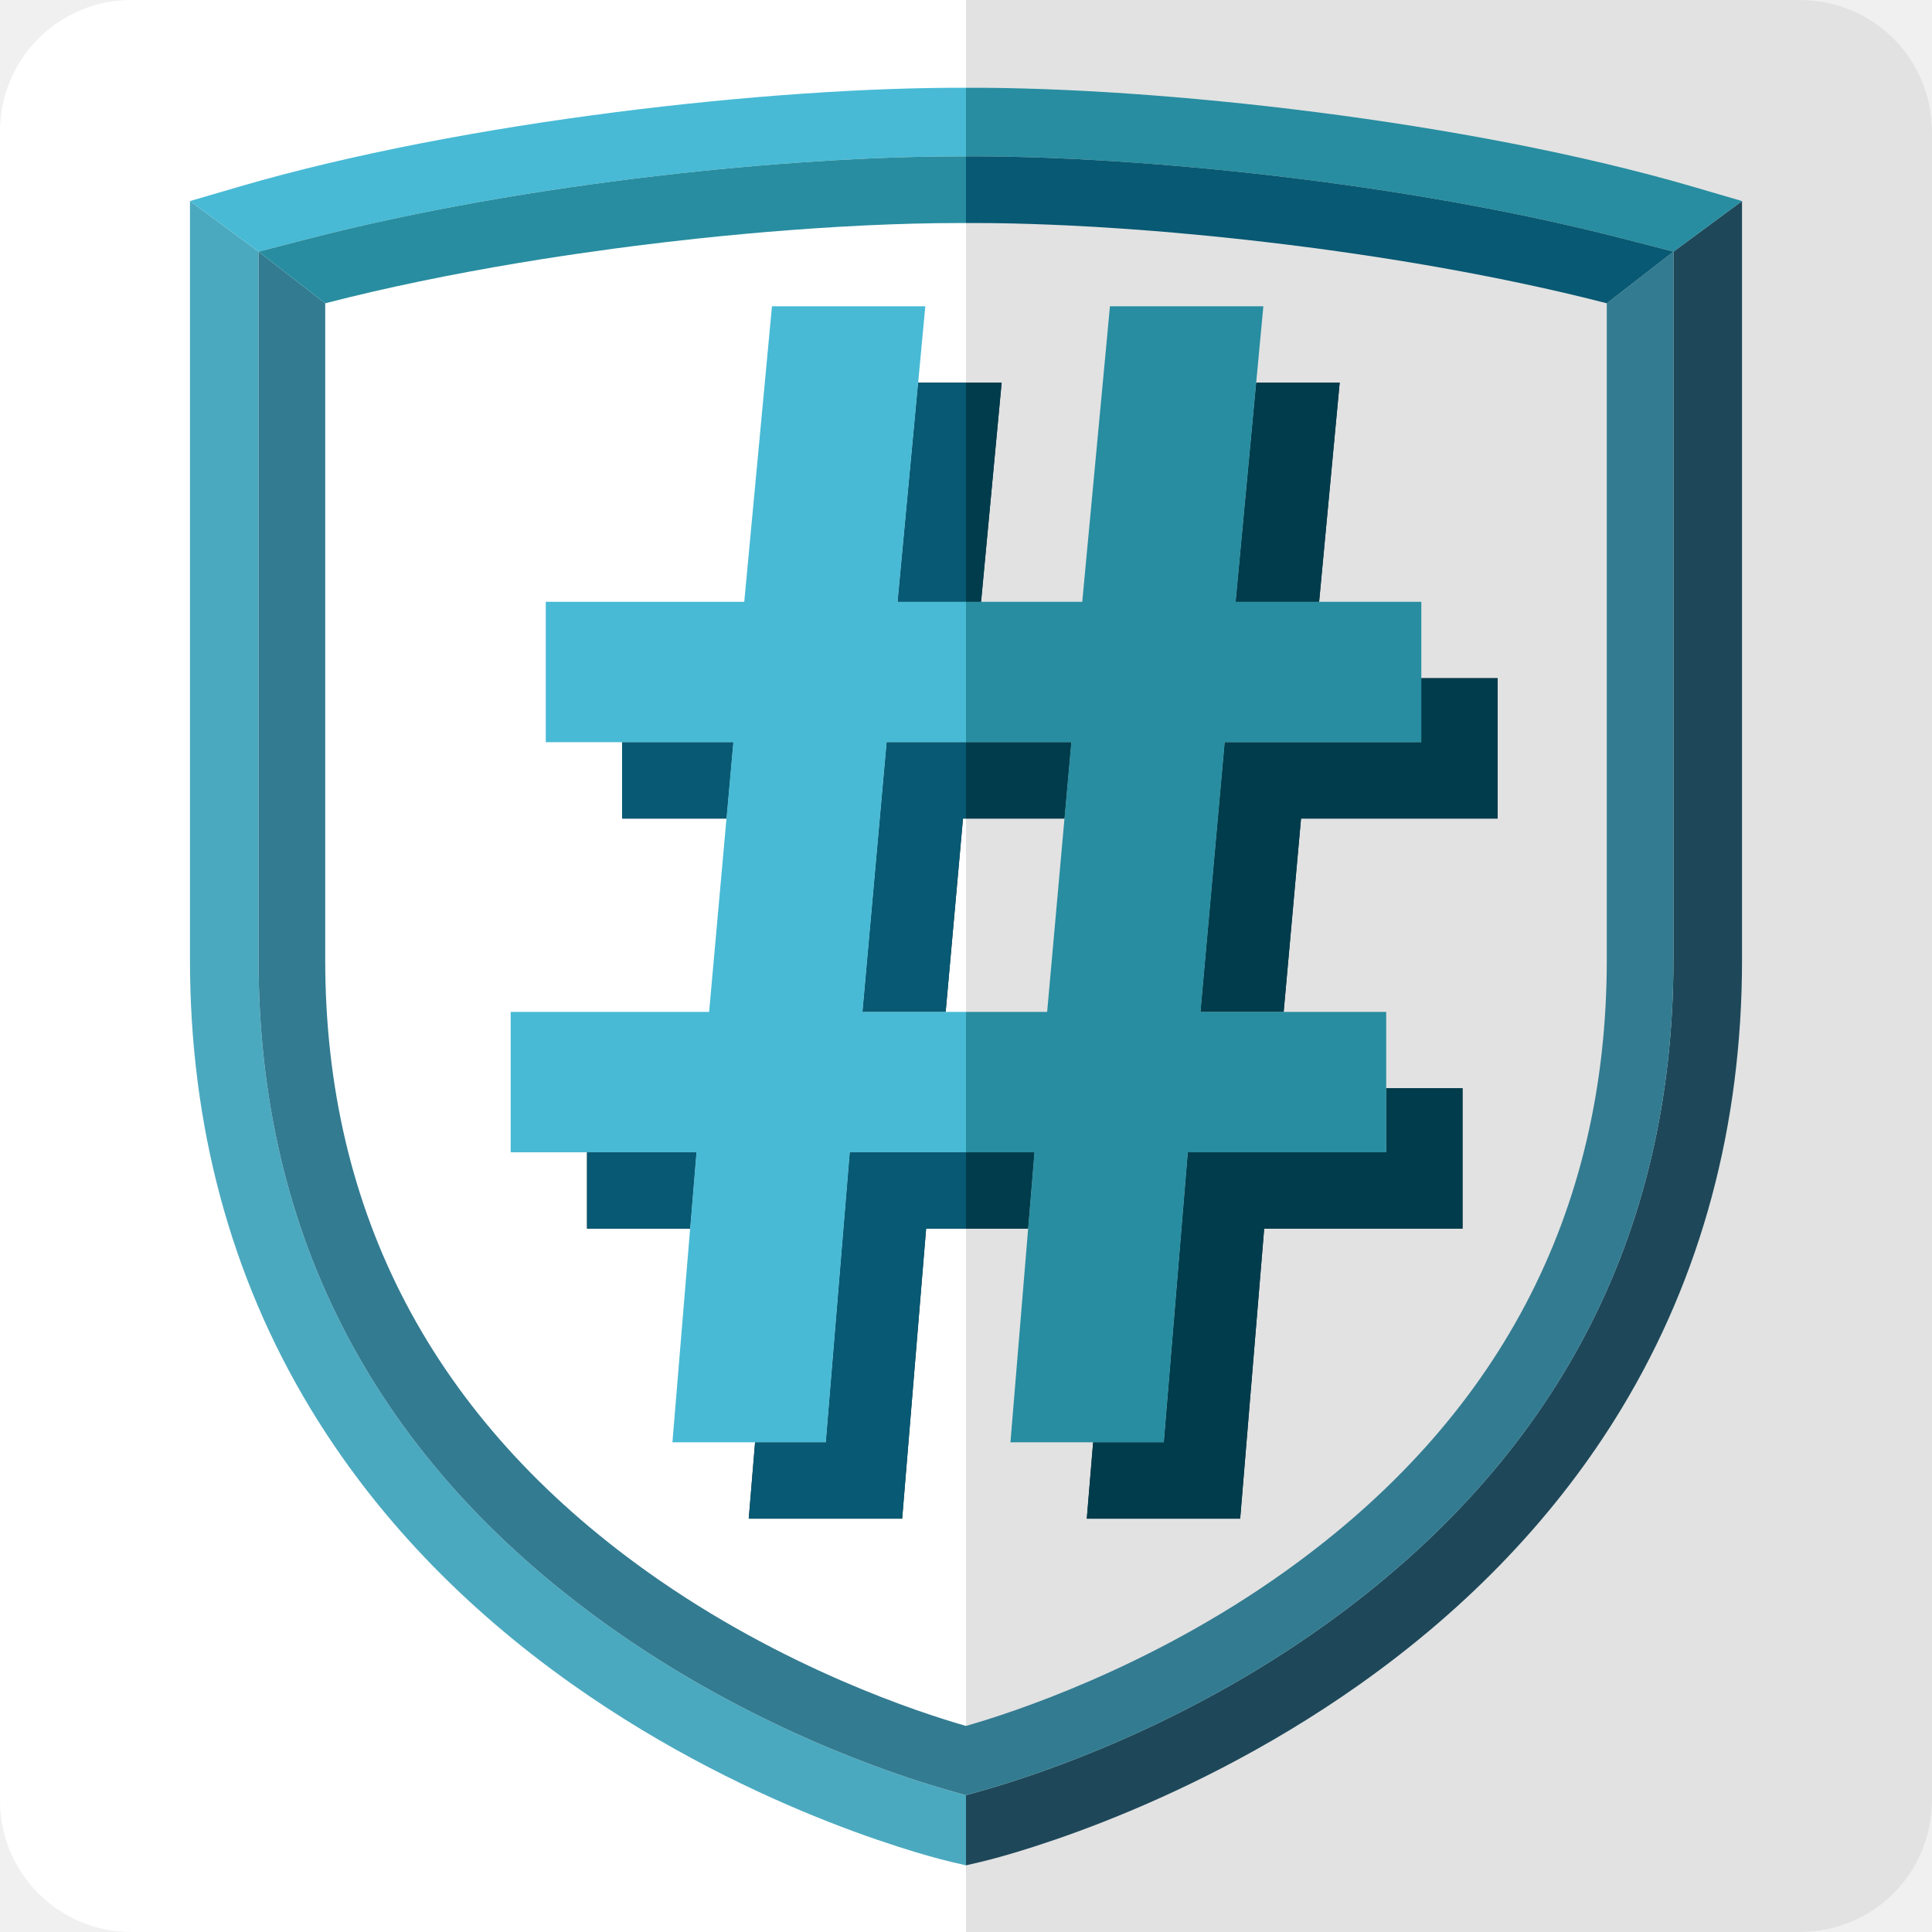
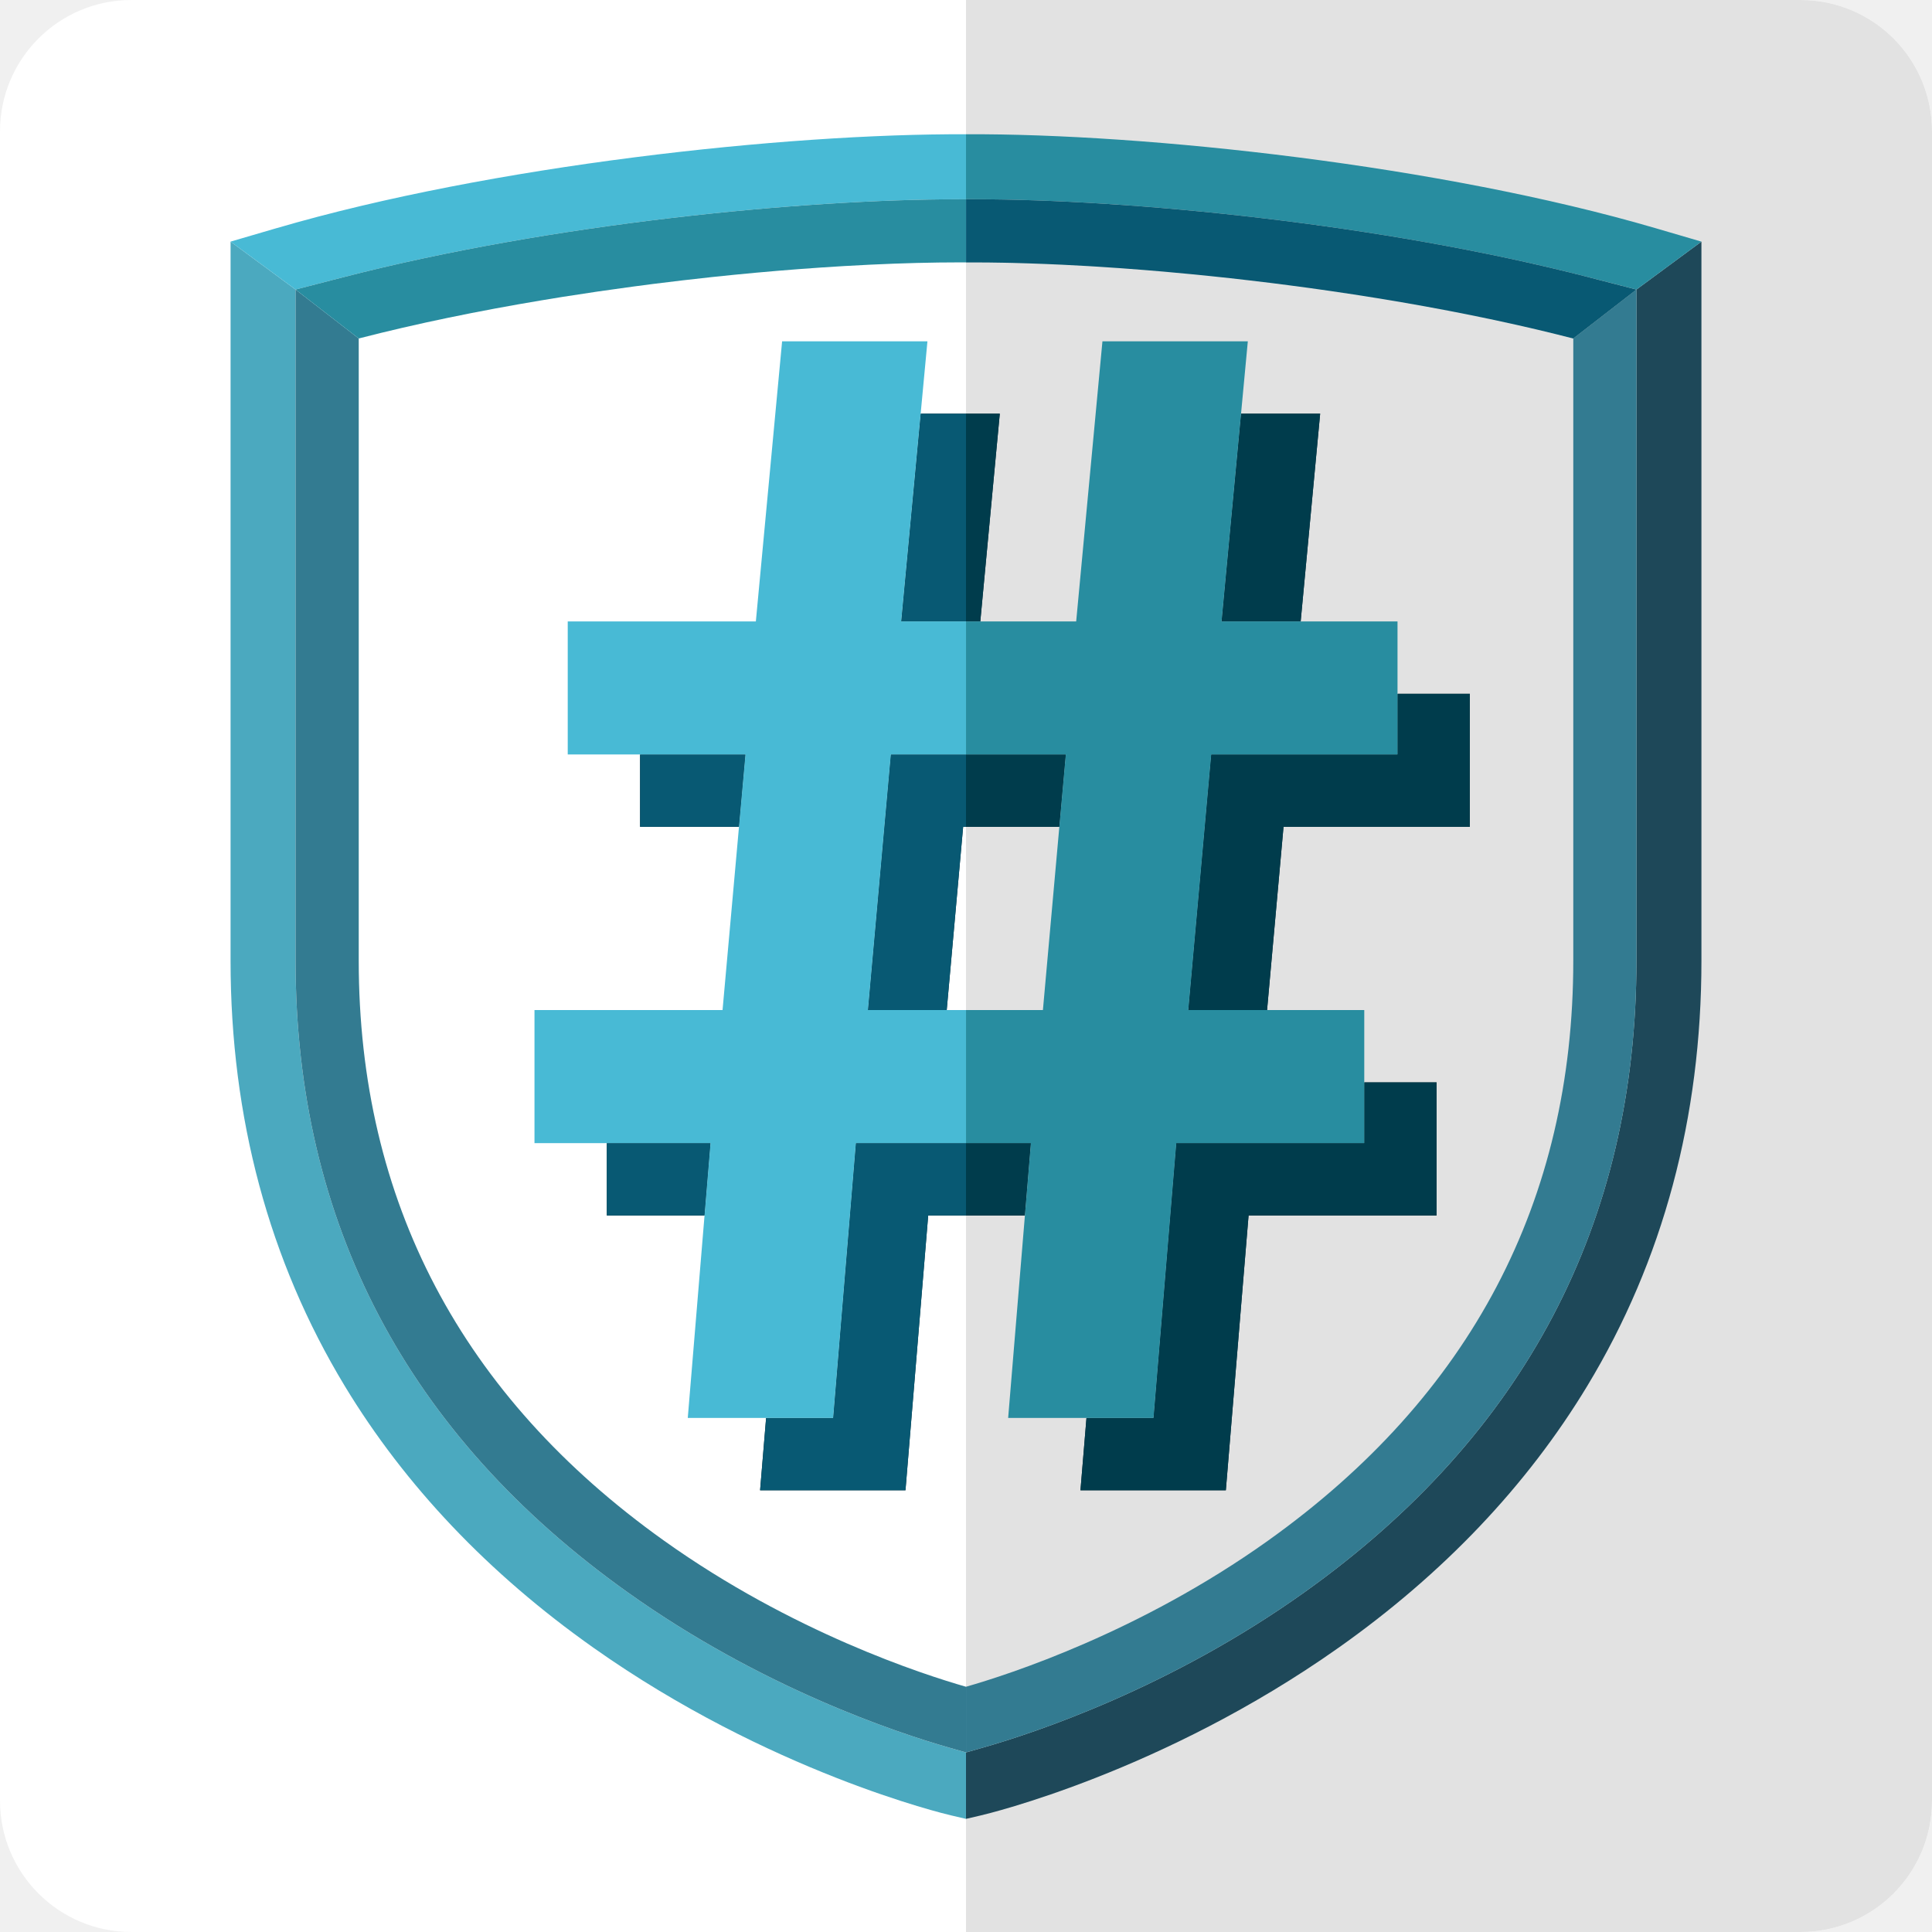
<svg xmlns="http://www.w3.org/2000/svg" id="Ebene_2" data-name="Ebene 2" viewBox="0 0 1000 1000">
  <defs>
    <style>
      .cls-1 {
        fill: #288da0;
      }

      .cls-2 {
        fill: #4ba9bf;
      }

      .cls-3 {
        fill: #1e4859;
      }

      .cls-4 {
        fill: #fff;
      }

      .cls-5 {
        fill: #085973;
      }

      .cls-6 {
        fill: #48bad5;
      }

      .cls-7 {
        fill: #003c4c;
      }

      .cls-8 {
        fill: #e2e2e2;
      }

      .cls-9 {
        fill: #112b33;
      }

      .cls-10 {
        fill: #337b91;
      }
    </style>
  </defs>
  <g id="hintergrund">
    <rect id="background" class="cls-4" width="1000" height="1000" rx="68" ry="68" />
    <path class="cls-8" d="M932,0h-432v1000h432c37.56,0,68-30.44,68-68V68c0-37.56-30.44-68-68-68Z" />
  </g>
  <g id="logo_v3">
    <g>
-       <path class="cls-3" d="M866.17,130.25v366.52c0,143.06-60.96,259.09-181.18,344.86-73.35,52.34-147.18,76.8-175.52,84.89l-9.47,2.7v36.28l7.94-1.85c4.02-.93,99.44-23.7,195.59-91.65,57.19-40.41,102.87-88.51,135.8-142.96,41.36-68.42,62.34-146.57,62.34-232.27V104.07l-35.5,26.18Z" />
-       <path class="cls-10" d="M831.67,156.98v339.79c0,131.27-56.09,237.85-166.71,316.77-70.12,50.03-141.55,73.12-164.96,79.8v35.88l9.47-2.7c28.34-8.09,102.17-32.55,175.52-84.89,120.22-85.77,181.18-201.8,181.18-344.86V130.25l-34.5,26.73ZM831.67,156.98v339.79c0,131.27-56.09,237.85-166.71,316.77-70.12,50.03-141.55,73.12-164.96,79.8v35.88l9.47-2.7c28.34-8.09,102.17-32.55,175.52-84.89,120.22-85.77,181.18-201.8,181.18-344.86V130.25l-34.5,26.73ZM831.67,156.98v339.79c0,131.27-56.09,237.85-166.71,316.77-70.12,50.03-141.55,73.12-164.96,79.8v35.88l9.47-2.7c28.34-8.09,102.17-32.55,175.52-84.89,120.22-85.77,181.18-201.8,181.18-344.86V130.25l-34.5,26.73Z" />
-       <path class="cls-1" d="M876.5,96.71c-117.1-34.26-277.96-51.73-376.5-51.27v35.5h.01c1.3,0,2.61-.01,3.95-.01,85.24.01,222.29,13.19,336.33,42.64l25.88,6.68,35.5-26.18-25.17-7.36Z" />
-       <path class="cls-5" d="M840.29,123.57c-114.04-29.45-251.09-42.63-336.33-42.64-1.34,0-2.65.01-3.95.01h-.01v34.5h.17c1.26,0,2.51-.01,3.79-.01,2.73,0,5.5.01,8.32.04,2.76.03,5.56.07,8.4.13,1.51.02,3.03.06,4.56.09,2.85.07,5.73.15,8.66.25,3.11.09,6.27.21,9.47.34,2.95.12,5.94.25,8.96.39.14.01.29.01.45.02,4.56.22,9.2.47,13.91.74,1.82.11,3.65.22,5.49.34,8.1.51,16.39,1.1,24.82,1.77,3.57.29,7.16.59,10.78.9,4.87.43,9.78.88,14.73,1.36,7.2.7,14.48,1.45,21.81,2.25,3.39.38,6.8.76,10.21,1.17,4.01.46,8.05.95,12.09,1.45,3.16.39,6.32.79,9.5,1.21,3.87.5,7.75,1.02,11.63,1.55,3.64.5,7.29,1.02,10.95,1.55,34.69,5.02,69.49,11.24,102.41,18.64,3.47.77,6.91,1.57,10.33,2.37,6.84,1.61,13.59,3.28,20.23,4.99l34.5-26.73-25.88-6.68ZM840.29,123.57c-114.04-29.45-251.09-42.63-336.33-42.64-1.34,0-2.65.01-3.95.01h-.01v34.5h.17c1.26,0,2.51-.01,3.79-.01,2.73,0,5.5.01,8.32.04,2.76.03,5.56.07,8.4.13,1.51.02,3.03.06,4.56.09,2.85.07,5.73.15,8.66.25,3.11.09,6.27.21,9.47.34,2.95.12,5.94.25,8.96.39.14.01.29.01.45.02,4.56.22,9.2.47,13.91.74,1.82.11,3.65.22,5.49.34,8.1.51,16.39,1.1,24.82,1.77,3.57.29,7.16.59,10.78.9,4.87.43,9.78.88,14.73,1.36,7.2.7,14.48,1.45,21.81,2.25,3.39.38,6.8.76,10.21,1.17,4.01.46,8.05.95,12.09,1.45,3.16.39,6.32.79,9.5,1.21,3.87.5,7.75,1.02,11.63,1.55,3.64.5,7.29,1.02,10.95,1.55,34.69,5.02,69.49,11.24,102.41,18.64,3.47.77,6.91,1.57,10.33,2.37,6.84,1.61,13.59,3.28,20.23,4.99l34.5-26.73-25.88-6.68ZM840.29,123.57c-114.04-29.45-251.09-42.63-336.33-42.64-1.34,0-2.65.01-3.95.01h-.01v34.5h.17c1.26,0,2.51-.01,3.79-.01,2.73,0,5.5.01,8.32.04,2.76.03,5.56.07,8.4.13,1.51.02,3.03.06,4.56.09,2.85.07,5.73.15,8.66.25,3.11.09,6.27.21,9.47.34,2.95.12,5.94.25,8.96.39.14.01.29.01.45.02,4.56.22,9.2.47,13.91.74,1.82.11,3.65.22,5.49.34,8.1.51,16.39,1.1,24.82,1.77,3.57.29,7.16.59,10.78.9,4.87.43,9.78.88,14.73,1.36,7.2.7,14.48,1.45,21.81,2.25,3.39.38,6.8.76,10.21,1.17,4.01.46,8.05.95,12.09,1.45,3.16.39,6.32.79,9.5,1.21,3.87.5,7.75,1.02,11.63,1.55,3.64.5,7.29,1.02,10.95,1.55,34.69,5.02,69.49,11.24,102.41,18.64,3.47.77,6.91,1.57,10.33,2.37,6.84,1.61,13.59,3.28,20.23,4.99l34.5-26.73-25.88-6.68Z" />
-       <path class="cls-2" d="M490.53,926.52c-28.34-8.09-102.18-32.56-175.52-84.89-120.22-85.77-181.18-201.8-181.18-344.86V130.25l-35.5-26.18v392.7c0,85.7,20.98,163.85,62.34,232.27,32.93,54.45,78.61,102.55,135.8,142.96,96.15,67.95,191.57,90.72,195.59,91.65l7.94,1.85v-36.28l-9.47-2.7Z" />
-       <path class="cls-10" d="M335.04,813.54c-110.62-78.92-166.71-185.5-166.71-316.77V156.98l-34.5-26.73v366.52c0,143.06,60.96,259.09,181.18,344.86,73.34,52.33,147.18,76.8,175.52,84.89l9.47,2.7v-35.88c-23.46-6.7-94.86-29.79-164.96-79.8ZM335.04,813.54c-110.62-78.92-166.71-185.5-166.71-316.77V156.98l-34.5-26.73v366.52c0,143.06,60.96,259.09,181.18,344.86,73.34,52.33,147.18,76.8,175.52,84.89l9.47,2.7v-35.88c-23.46-6.7-94.86-29.79-164.96-79.8ZM335.04,813.54c-110.62-78.92-166.71-185.5-166.71-316.77V156.98l-34.5-26.73v366.52c0,143.06,60.96,259.09,181.18,344.86,73.34,52.33,147.18,76.8,175.52,84.89l9.47,2.7v-35.88c-23.46-6.7-94.86-29.79-164.96-79.8Z" />
-       <path class="cls-6" d="M123.5,96.71l-25.17,7.36,35.5,26.18,25.88-6.68c114.05-29.45,251.23-42.63,336.6-42.63h3.69v-35.5c-98.5-.45-259.4,17.01-376.5,51.27Z" />
-       <path class="cls-1" d="M496.31,80.94c-85.37,0-222.55,13.18-336.6,42.63l-25.88,6.68,34.5,26.73c31.56-8.15,65.65-15.13,100.25-20.9,3.64-.61,7.29-1.21,10.94-1.79,12.78-2.03,25.6-3.9,38.36-5.61,3.65-.49,7.29-.97,10.92-1.43,5.45-.69,10.89-1.35,16.3-1.98,5.4-.63,10.79-1.23,16.14-1.81,16.06-1.71,31.84-3.15,47.11-4.32,8.48-.64,16.81-1.21,24.94-1.69,4.88-.28,9.7-.54,14.43-.77,17.36-.82,33.69-1.24,48.59-1.24h3.69v-34.5h-3.69ZM496.31,80.94c-85.37,0-222.55,13.18-336.6,42.63l-25.88,6.68,34.5,26.73c31.56-8.15,65.65-15.13,100.25-20.9,3.64-.61,7.29-1.21,10.94-1.79,12.78-2.03,25.6-3.9,38.36-5.61,3.65-.49,7.29-.97,10.92-1.43,5.45-.69,10.89-1.35,16.3-1.98,5.4-.63,10.79-1.23,16.14-1.81,16.06-1.71,31.84-3.15,47.11-4.32,8.48-.64,16.81-1.21,24.94-1.69,4.88-.28,9.7-.54,14.43-.77,17.36-.82,33.69-1.24,48.59-1.24h3.69v-34.5h-3.69ZM496.31,80.94c-85.37,0-222.55,13.18-336.6,42.63l-25.88,6.68,34.5,26.73c31.56-8.15,65.65-15.13,100.25-20.9,3.64-.61,7.29-1.21,10.94-1.79,12.78-2.03,25.6-3.9,38.36-5.61,3.65-.49,7.29-.97,10.92-1.43,5.45-.69,10.89-1.35,16.3-1.98,5.4-.63,10.79-1.23,16.14-1.81,16.06-1.71,31.84-3.15,47.11-4.32,8.48-.64,16.81-1.21,24.94-1.69,4.88-.28,9.7-.54,14.43-.77,17.36-.82,33.69-1.24,48.59-1.24h3.69v-34.5h-3.69Z" />
+       <path class="cls-3" d="M847.02,149.87v347.35c0,135.58-57.77,245.54-171.71,326.83-69.51,49.6-139.48,72.78-166.34,80.45l-8.97,2.56v34.38l7.52-1.75c3.81-.88,94.24-22.46,185.36-86.86,54.2-38.3,97.49-83.88,128.7-135.48,39.2-64.84,59.08-138.91,59.08-220.12V125.06l-33.64,24.81Z" />
+       <path class="cls-10" d="M814.33,175.2v322.02c0,124.41-53.16,225.41-157.99,300.21-66.45,47.41-134.15,69.3-156.33,75.63v34l8.97-2.56c26.86-7.67,96.83-30.85,166.34-80.45,113.93-81.29,171.71-191.25,171.71-326.83V149.87l-32.7,25.33ZM814.33,175.2v322.02c0,124.41-53.16,225.41-157.99,300.21-66.45,47.41-134.15,69.3-156.33,75.63v34l8.97-2.56c26.86-7.67,96.83-30.85,166.34-80.45,113.93-81.29,171.71-191.25,171.71-326.83V149.87l-32.7,25.33ZM814.33,175.2v322.02c0,124.41-53.16,225.41-157.99,300.21-66.45,47.41-134.15,69.3-156.33,75.63v34l8.97-2.56c26.86-7.67,96.83-30.85,166.34-80.45,113.93-81.29,171.71-191.25,171.71-326.83V149.87l-32.7,25.33Z" />
+       <path class="cls-1" d="M856.81,118.08c-110.98-32.47-263.43-49.03-356.81-48.59v33.64h0c1.23,0,2.47,0,3.74,0,80.78,0,210.67,12.5,318.74,40.41l24.53,6.33,33.64-24.81-23.85-6.98Z" />
+       <path class="cls-5" d="M822.5,143.54c-108.08-27.91-237.96-40.4-318.74-40.41-1.27,0-2.51,0-3.74,0h0v32.7h.16c1.19,0,2.38,0,3.59,0,2.59,0,5.21,0,7.88.04,2.62.03,5.27.07,7.96.12,1.43.02,2.87.06,4.32.09,2.7.07,5.43.14,8.21.24,2.95.09,5.94.2,8.97.32,2.8.11,5.63.24,8.49.37.13,0,.27,0,.43.02,4.32.21,8.72.45,13.18.7,1.72.1,3.46.21,5.2.32,7.68.48,15.53,1.04,23.52,1.68,3.38.27,6.79.56,10.22.85,4.62.41,9.27.83,13.96,1.29,6.82.66,13.72,1.37,20.67,2.13,3.21.36,6.44.72,9.68,1.11,3.8.44,7.63.9,11.46,1.37,2.99.37,5.99.75,9,1.15,3.67.47,7.34.97,11.02,1.47,3.45.47,6.91.97,10.38,1.47,32.88,4.76,65.86,10.65,97.05,17.67,3.29.73,6.55,1.49,9.79,2.25,6.48,1.53,12.88,3.11,19.17,4.73l32.7-25.33-24.53-6.33ZM822.5,143.54c-108.08-27.91-237.96-40.4-318.74-40.41-1.27,0-2.51,0-3.74,0h0v32.7h.16c1.19,0,2.38,0,3.59,0,2.59,0,5.21,0,7.88.04,2.62.03,5.27.07,7.96.12,1.43.02,2.87.06,4.32.09,2.7.07,5.43.14,8.21.24,2.95.09,5.94.2,8.97.32,2.8.11,5.63.24,8.49.37.13,0,.27,0,.43.02,4.32.21,8.72.45,13.18.7,1.72.1,3.46.21,5.2.32,7.68.48,15.53,1.04,23.52,1.68,3.38.27,6.79.56,10.22.85,4.62.41,9.27.83,13.96,1.29,6.82.66,13.72,1.37,20.67,2.13,3.21.36,6.44.72,9.68,1.11,3.8.44,7.63.9,11.46,1.37,2.99.37,5.99.75,9,1.15,3.67.47,7.34.97,11.02,1.47,3.45.47,6.91.97,10.38,1.47,32.88,4.76,65.86,10.65,97.05,17.67,3.29.73,6.55,1.49,9.79,2.25,6.48,1.53,12.88,3.11,19.17,4.73l32.7-25.33-24.53-6.33ZM822.5,143.54c-108.08-27.91-237.96-40.4-318.74-40.41-1.27,0-2.51,0-3.74,0h0v32.7h.16c1.19,0,2.38,0,3.59,0,2.59,0,5.21,0,7.88.04,2.62.03,5.27.07,7.96.12,1.43.02,2.87.06,4.32.09,2.7.07,5.43.14,8.21.24,2.95.09,5.94.2,8.97.32,2.8.11,5.63.24,8.49.37.13,0,.27,0,.43.02,4.32.21,8.72.45,13.18.7,1.72.1,3.46.21,5.2.32,7.68.48,15.53,1.04,23.52,1.68,3.38.27,6.79.56,10.22.85,4.62.41,9.27.83,13.96,1.29,6.82.66,13.72,1.37,20.67,2.13,3.21.36,6.44.72,9.68,1.11,3.8.44,7.63.9,11.46,1.37,2.99.37,5.99.75,9,1.15,3.67.47,7.34.97,11.02,1.47,3.45.47,6.91.97,10.38,1.47,32.88,4.76,65.86,10.65,97.05,17.67,3.29.73,6.55,1.49,9.79,2.25,6.48,1.53,12.88,3.11,19.17,4.73l32.7-25.33-24.53-6.33Z" />
+       <path class="cls-2" d="M491.03,904.5c-26.86-7.67-96.84-30.86-166.34-80.45-113.93-81.29-171.71-191.25-171.71-326.83V149.87l-33.64-24.81v372.17c0,81.22,19.88,155.28,59.08,220.12,31.21,51.6,74.5,97.19,128.7,135.48,91.12,64.4,181.55,85.98,185.36,86.86l7.52,1.75v-34.38l-8.97-2.56Z" />
+       <path class="cls-10" d="M343.67,797.43c-104.84-74.79-157.99-175.8-157.99-300.21V175.2l-32.7-25.33v347.35c0,135.58,57.77,245.54,171.71,326.83,69.51,49.59,139.48,72.78,166.34,80.45l8.97,2.56v-34c-22.23-6.35-89.9-28.23-156.33-75.63ZM343.67,797.43c-104.84-74.79-157.99-175.8-157.99-300.21V175.2l-32.7-25.33v347.35c0,135.58,57.77,245.54,171.71,326.83,69.51,49.59,139.48,72.78,166.34,80.45l8.97,2.56v-34c-22.23-6.35-89.9-28.23-156.33-75.63ZM343.67,797.43c-104.84-74.79-157.99-175.8-157.99-300.21V175.2l-32.7-25.33v347.35c0,135.58,57.77,245.54,171.71,326.83,69.51,49.59,139.48,72.78,166.34,80.45l8.97,2.56v-34c-22.23-6.35-89.9-28.23-156.33-75.63Z" />
+       <path class="cls-6" d="M143.19,118.08l-23.85,6.98,33.64,24.81,24.53-6.33c108.09-27.91,238.09-40.4,319-40.4h3.5v-33.64c-93.35-.43-245.84,16.12-356.81,48.59Z" />
+       <path class="cls-1" d="M496.5,103.14c-80.91,0-210.91,12.49-319,40.4l-24.53,6.33,32.7,25.33c29.91-7.72,62.22-14.34,95.01-19.81,3.45-.58,6.91-1.15,10.37-1.7,12.11-1.92,24.26-3.7,36.35-5.32,3.46-.46,6.91-.92,10.35-1.36,5.17-.65,10.32-1.28,15.45-1.88,5.12-.6,10.23-1.17,15.3-1.72,15.22-1.62,30.18-2.99,44.65-4.09,8.04-.61,15.93-1.15,23.64-1.6,4.62-.27,9.19-.51,13.68-.73,16.45-.78,31.93-1.18,46.05-1.18h3.5v-32.7h-3.5ZM496.5,103.14c-80.91,0-210.91,12.49-319,40.4l-24.53,6.33,32.7,25.33c29.91-7.72,62.22-14.34,95.01-19.81,3.45-.58,6.91-1.15,10.37-1.7,12.11-1.92,24.26-3.7,36.35-5.32,3.46-.46,6.91-.92,10.35-1.36,5.17-.65,10.32-1.28,15.45-1.88,5.12-.6,10.23-1.17,15.3-1.72,15.22-1.62,30.18-2.99,44.65-4.09,8.04-.61,15.93-1.15,23.64-1.6,4.62-.27,9.19-.51,13.68-.73,16.45-.78,31.93-1.18,46.05-1.18h3.5v-32.7h-3.5ZM496.5,103.14c-80.91,0-210.91,12.49-319,40.4l-24.53,6.33,32.7,25.33c29.91-7.72,62.22-14.34,95.01-19.81,3.45-.58,6.91-1.15,10.37-1.7,12.11-1.92,24.26-3.7,36.35-5.32,3.46-.46,6.91-.92,10.35-1.36,5.17-.65,10.32-1.28,15.45-1.88,5.12-.6,10.23-1.17,15.3-1.72,15.22-1.62,30.18-2.99,44.65-4.09,8.04-.61,15.93-1.15,23.64-1.6,4.62-.27,9.19-.51,13.68-.73,16.45-.78,31.93-1.18,46.05-1.18h3.5v-32.7h-3.5Z" />
    </g>
    <g>
      <g>
-         <path class="cls-9" d="M303.84,596.44v39.51h53.37l3.28-39.51h-56.65ZM321.99,384.18v39.51h54.04l3.54-39.51h-57.58ZM458.94,384.18l-12.5,139.59h43.04l8.97-100.09h52.54l3.54-39.51h-95.58ZM439.85,596.44l-12.4,150.1h-36.62l-3.28,39.51h79.41l12.4-150.1h52.8l3.28-39.51h-95.58ZM475.25,198.04l-10.65,113.48h43.2l10.65-113.48h-43.2ZM650.22,198.04l-10.65,113.48h43.2l10.65-113.48h-43.2ZM717.5,563.27v33.16h-102.67l-12.42,150.1h-36.6l-3.28,39.51h79.39l12.42-150.1h102.67v-72.67h-39.51ZM735.67,351.03v33.15h-101.77l-12.52,139.59h43.04l8.99-100.09h101.77v-72.65h-39.51Z" />
-         <polygon class="cls-5" points="360.49 596.44 357.21 635.94 303.84 635.94 303.84 596.44 360.49 596.44" />
-         <polygon class="cls-5" points="379.57 384.18 376.03 423.68 321.99 423.68 321.99 384.18 379.57 384.18" />
-         <polygon class="cls-5" points="500 198.04 500 311.52 464.6 311.52 475.25 198.04 500 198.04" />
-         <polygon class="cls-5" points="500 384.18 500 423.68 498.44 423.68 489.47 523.77 446.43 523.77 458.94 384.18 500 384.18" />
-         <polygon class="cls-5" points="500 596.44 500 635.94 479.36 635.94 466.96 786.04 387.55 786.04 390.83 746.54 427.45 746.54 439.85 596.44 500 596.44" />
-         <polygon class="cls-7" points="518.45 198.04 507.8 311.52 500 311.52 500 198.04 518.45 198.04" />
-         <polygon class="cls-7" points="535.44 596.44 532.16 635.94 500 635.94 500 596.44 535.44 596.44" />
-         <polygon class="cls-7" points="554.52 384.18 550.98 423.68 500 423.68 500 384.18 554.52 384.18" />
-         <polygon class="cls-7" points="693.42 198.04 682.77 311.52 639.57 311.52 650.22 198.04 693.42 198.04" />
-         <polygon class="cls-7" points="757 563.27 757 635.94 654.33 635.94 641.91 786.04 562.52 786.04 565.8 746.54 602.4 746.54 614.82 596.44 717.5 596.44 717.5 563.27 757 563.27" />
-         <polygon class="cls-7" points="775.18 351.03 775.18 423.68 673.41 423.68 664.42 523.77 621.38 523.77 633.91 384.18 735.67 384.18 735.67 351.03 775.18 351.03" />
+         <path class="cls-9" d="M314.09,591.68v37.44h50.58l3.11-37.44h-53.69ZM331.3,390.52v37.44h51.22l3.35-37.44h-54.57ZM461.08,390.52l-11.85,132.29h40.79l8.5-94.85h49.79l3.35-37.44h-90.59ZM443,591.68l-11.76,142.25h-34.71l-3.11,37.44h75.25l11.76-142.25h50.04l3.11-37.44h-90.59ZM476.55,214.12l-10.09,107.55h40.94l10.09-107.55h-40.94ZM642.37,214.12l-10.09,107.55h40.94l10.09-107.55h-40.94ZM706.13,560.25v31.43h-97.31l-11.77,142.25h-34.69l-3.11,37.44h75.24l11.77-142.25h97.31v-68.87h-37.44ZM723.35,359.11v31.41h-96.44l-11.87,132.29h40.79l8.52-94.85h96.44v-68.85h-37.44Z" />
+         <polygon class="cls-5" points="367.78 591.68 364.68 629.12 314.09 629.12 314.09 591.68 367.78 591.68" />
+         <polygon class="cls-5" points="385.87 390.52 382.52 427.96 331.3 427.96 331.3 390.52 385.87 390.52" />
+         <polygon class="cls-5" points="500 214.12 500 321.67 466.46 321.67 476.55 214.12 500 214.12" />
+         <polygon class="cls-5" points="500 390.52 500 427.96 498.52 427.96 490.02 522.81 449.23 522.81 461.08 390.52 500 390.52" />
+         <polygon class="cls-5" points="500 591.68 500 629.12 480.44 629.12 468.68 771.37 393.43 771.37 396.54 733.93 431.24 733.93 443 591.68 500 591.68" />
+         <polygon class="cls-7" points="517.49 214.12 507.4 321.67 500 321.67 500 214.12 517.49 214.12" />
+         <polygon class="cls-7" points="533.58 591.68 530.48 629.12 500 629.12 500 591.68 533.58 591.68" />
+         <polygon class="cls-7" points="551.67 390.52 548.32 427.96 500 427.96 500 390.52 551.67 390.52" />
+         <polygon class="cls-7" points="683.31 214.12 673.22 321.67 632.28 321.67 642.37 214.12 683.31 214.12" />
+         <polygon class="cls-7" points="743.57 560.25 743.57 629.12 646.26 629.12 634.49 771.37 559.25 771.37 562.36 733.93 597.05 733.93 608.82 591.68 706.13 591.68 706.13 560.25 743.57 560.25" />
+         <polygon class="cls-7" points="760.79 359.11 760.79 427.96 664.34 427.96 655.83 522.81 615.04 522.81 626.9 390.52 723.35 390.52 723.35 359.11 760.79 359.11" />
      </g>
-       <path class="cls-1" d="M735.67,384.16v-72.66h-96.1l14.34-152.97h-79.4l-14.34,152.97h-60.17v72.66h54.51l-12.51,139.6h-42v72.67h35.43l-12.42,150.09h79.38l12.44-150.09h102.67v-72.67h-96.12l12.53-139.6h101.76Z" />
-       <path class="cls-6" d="M500,384.16v-72.66h-35.4l14.34-152.97h-79.37l-14.34,152.97h-102.74v72.66h97.08l-12.53,139.6h-102.71v72.67h96.15l-12.43,150.09h79.39l12.42-150.09h60.14v-72.67h-53.57l12.51-139.6h41.06Z" />
+       <path class="cls-1" d="M723.35,390.5v-68.86h-91.07l13.59-144.97h-75.25l-13.59,144.97h-57.02v68.86h51.66l-11.86,132.3h-39.8v68.87h33.58l-11.77,142.24h75.23l11.79-142.24h97.3v-68.87h-91.09l11.87-132.3h96.44Z" />
+       <path class="cls-6" d="M500,390.5v-68.86h-33.55l13.59-144.97h-75.22l-13.59,144.97h-97.37v68.86h92l-11.87,132.3h-97.34v68.87h91.12l-11.78,142.24h75.24l11.77-142.24h57v-68.87h-50.77l11.86-132.3h38.91Z" />
    </g>
  </g>
</svg>
